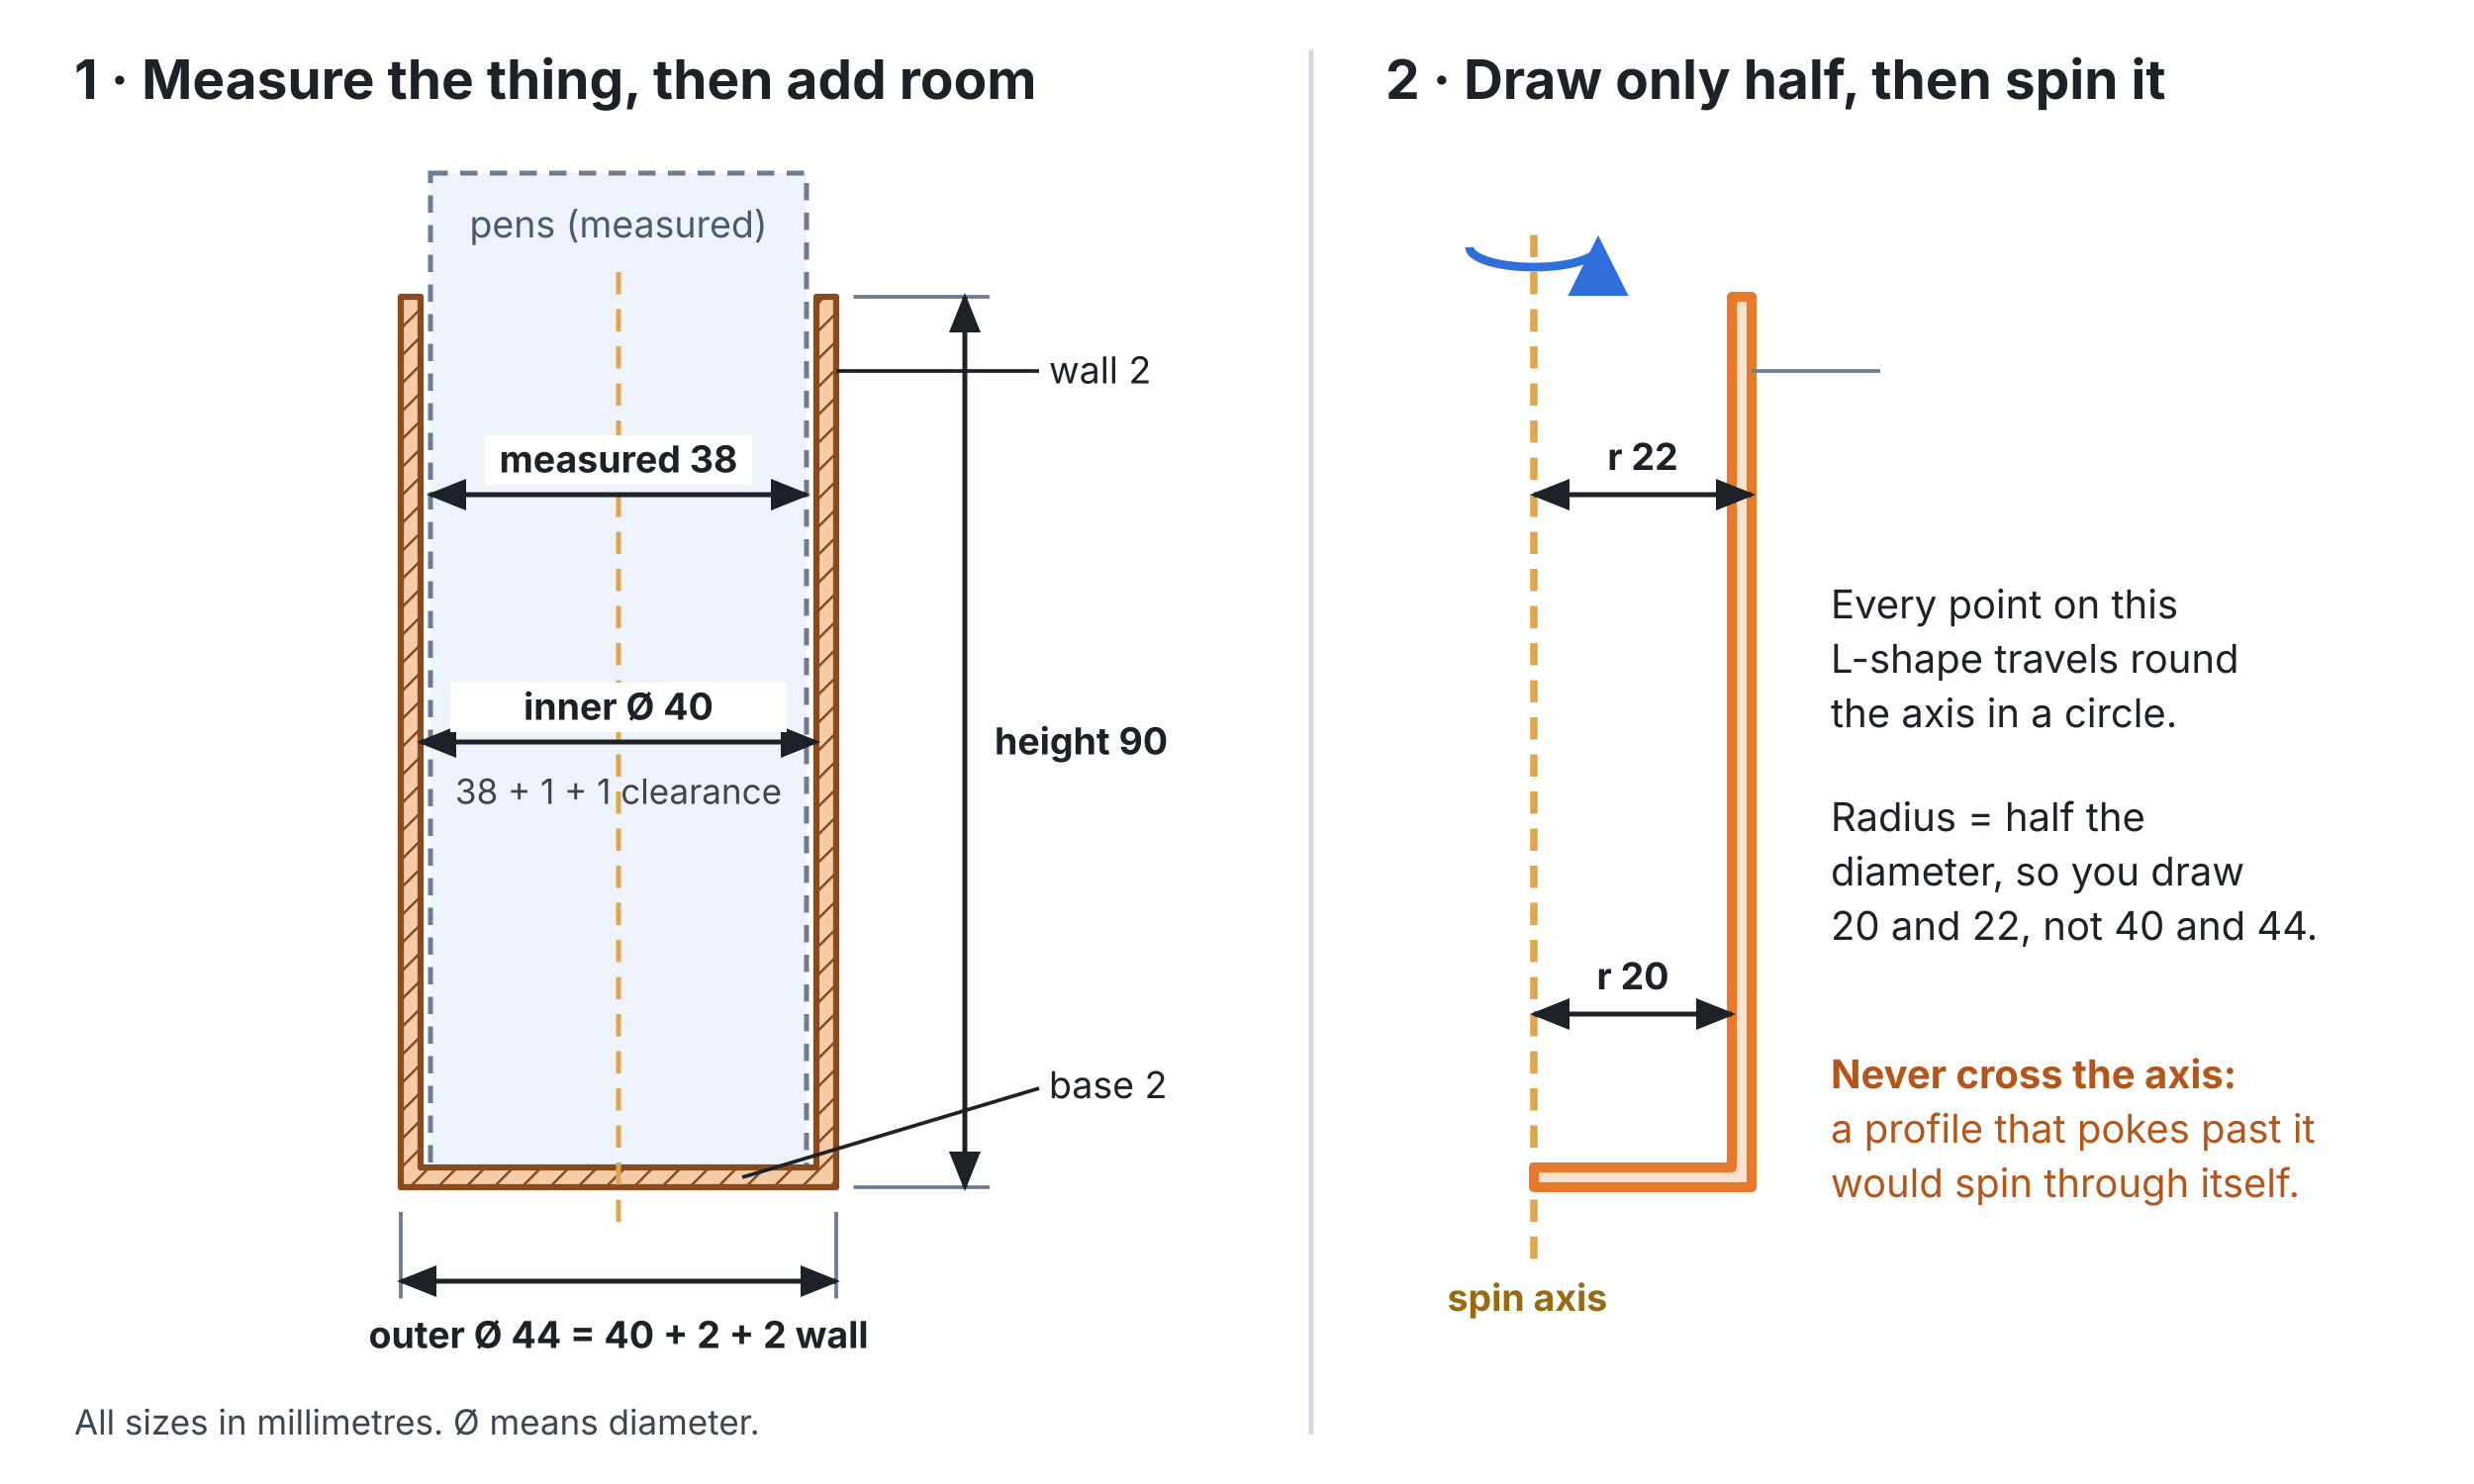
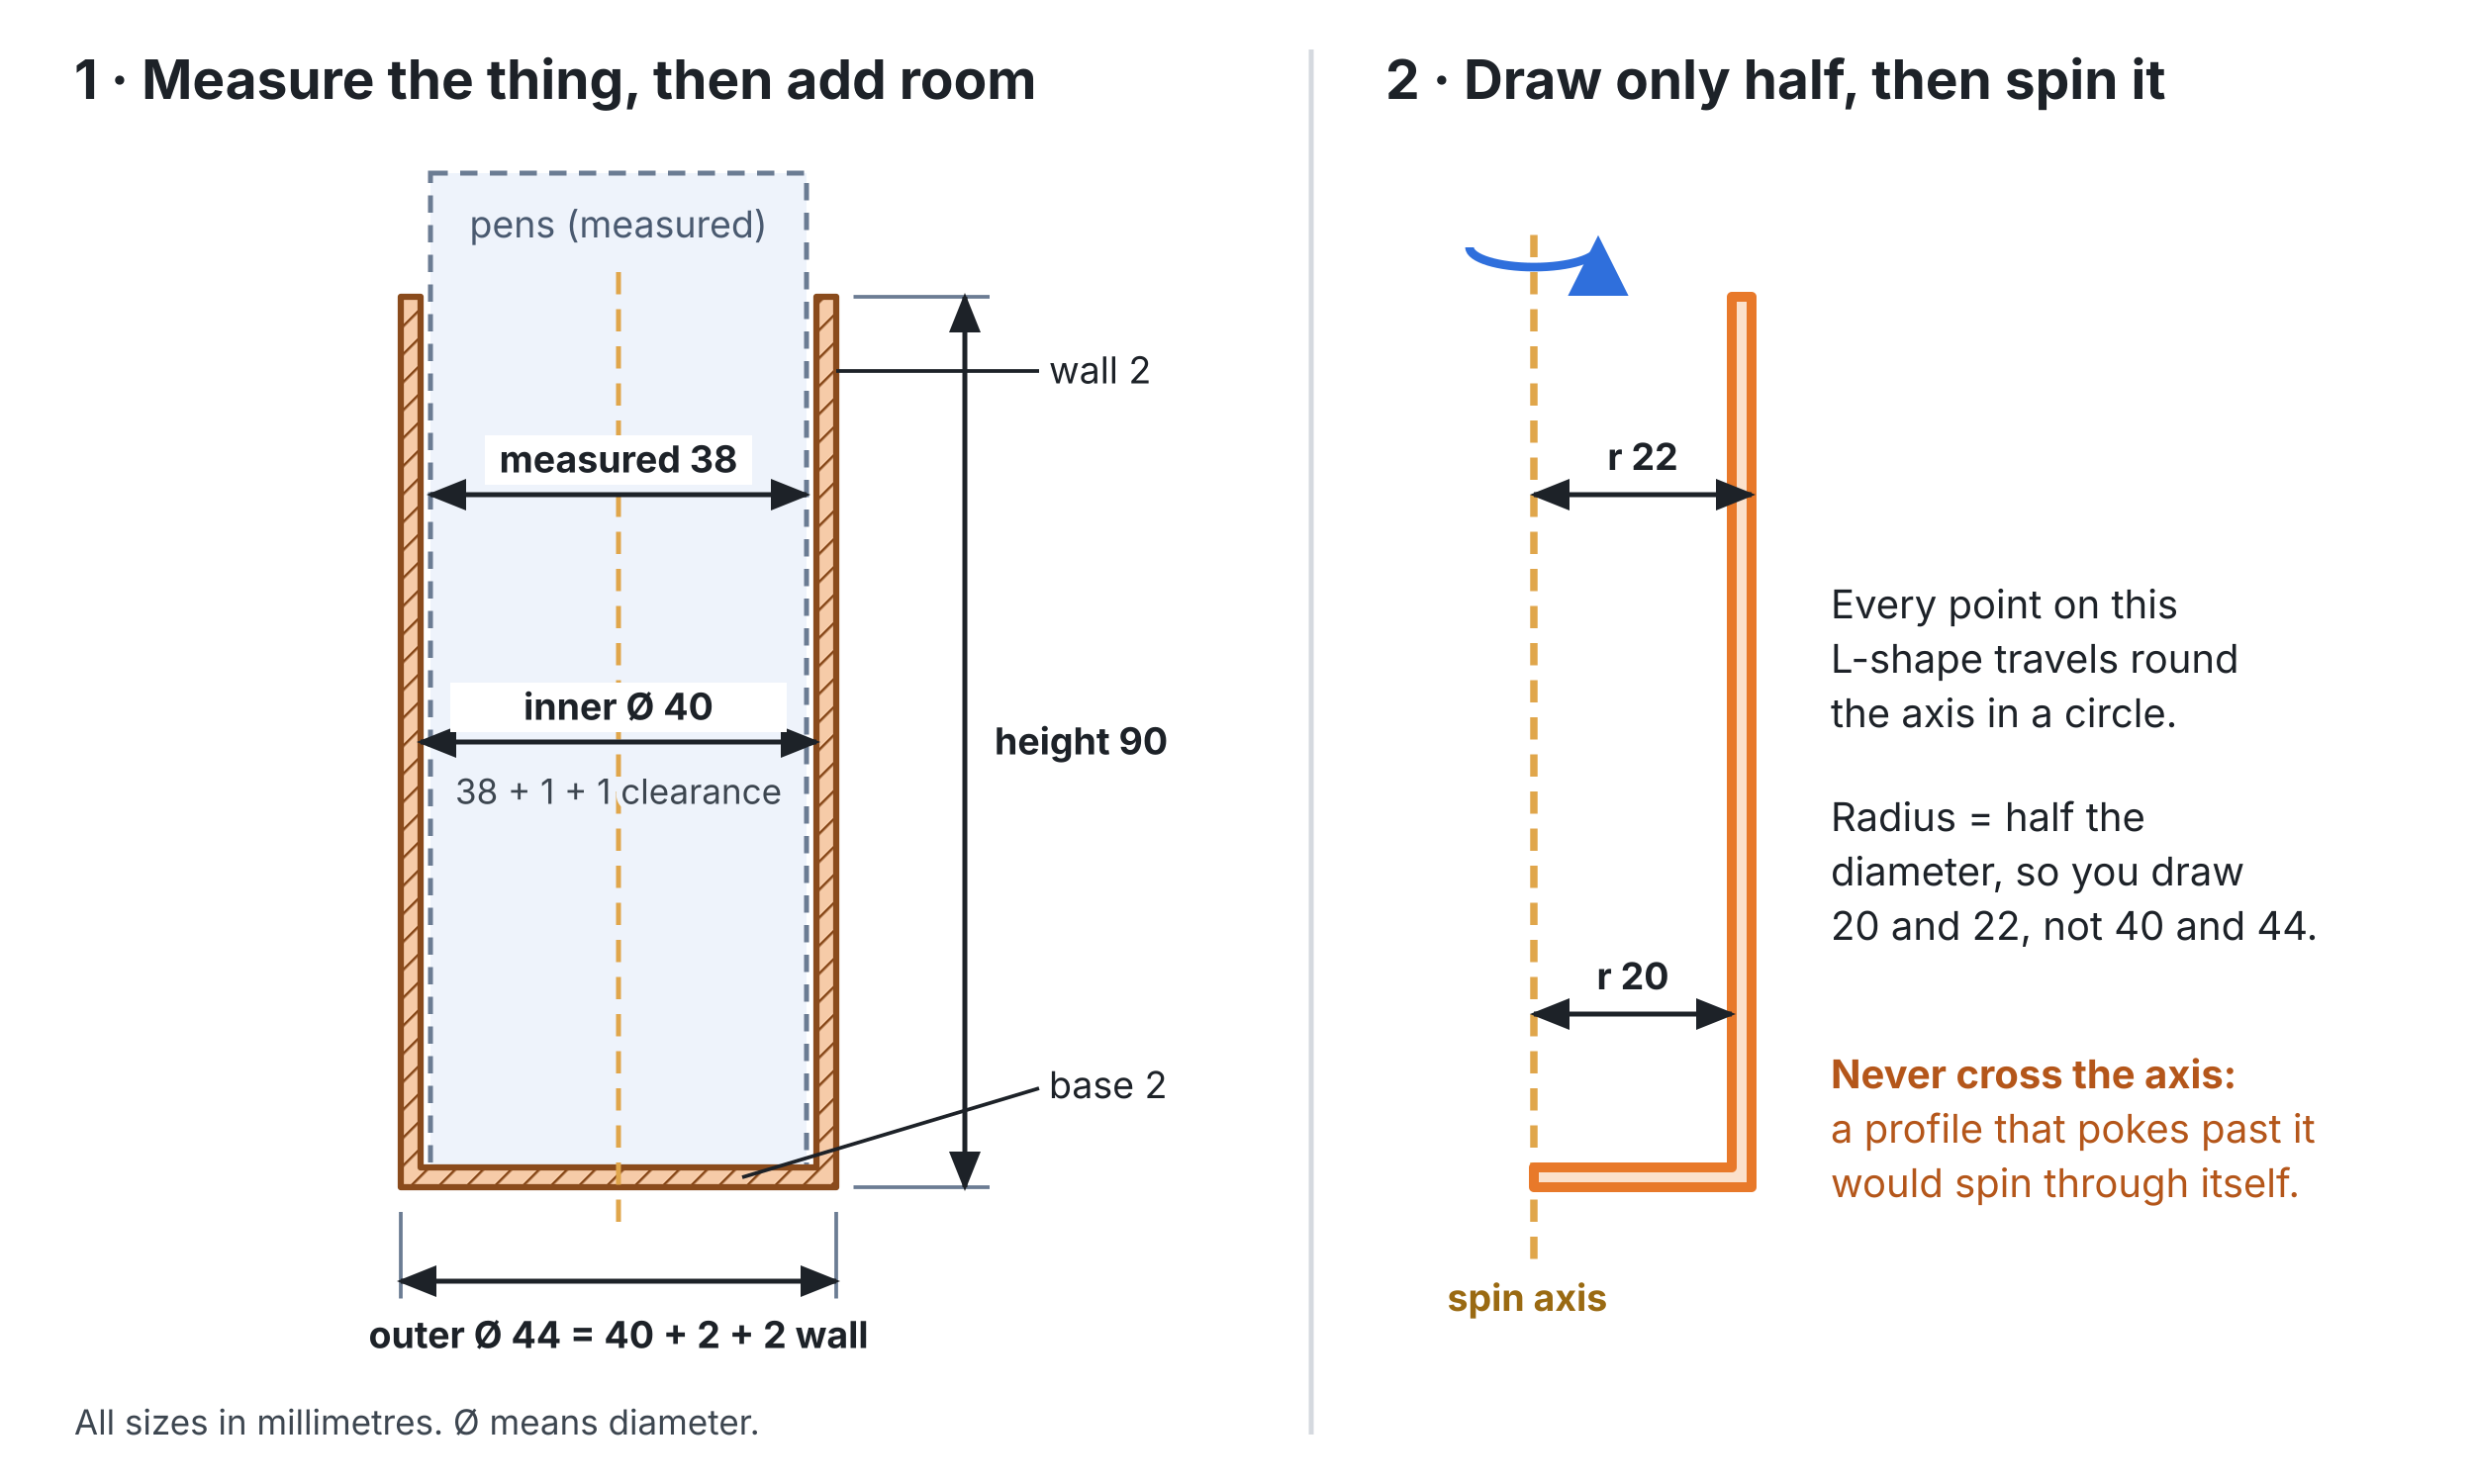
<svg xmlns="http://www.w3.org/2000/svg" viewBox="0 0 1000 600" width="1000" height="600" role="img" aria-labelledby="t d" font-family="system-ui, -apple-system, 'Segoe UI', sans-serif">
  <defs>
    <pattern id="hatch" width="8" height="8" patternUnits="userSpaceOnUse" patternTransform="rotate(45)">
      <rect width="8" height="8" fill="#f6cba8" />
      <line x1="0" y1="0" x2="0" y2="8" stroke="#8a4b1c" stroke-width="2" />
    </pattern>
    <marker id="a" viewBox="0 0 10 10" refX="9" refY="5" markerWidth="8" markerHeight="8" orient="auto-start-reverse">
      <path d="M0,1 L10,5 L0,9 z" fill="#1d2228" />
    </marker>
    <marker id="b" viewBox="0 0 10 10" refX="8" refY="5" markerWidth="7" markerHeight="7" orient="auto-start-reverse">
      <path d="M0,0 L10,5 L0,10 z" fill="#2f6fdc" />
    </marker>
  </defs>
  <rect width="1000" height="600" fill="#ffffff" />
  <text x="30" y="40" font-size="22" font-weight="700" fill="#1d2228">1 · Measure the thing, then add room</text>
  <text x="560" y="40" font-size="22" font-weight="700" fill="#1d2228">2 · Draw only half, then spin it</text>
  <line x1="530" y1="20" x2="530" y2="580" stroke="#d5d9df" stroke-width="2" />
  <rect x="174" y="70" width="152" height="402" fill="#eef3fb" stroke="#6b7c93" stroke-width="2" stroke-dasharray="7 5" />
  <text x="250" y="96" font-size="15" fill="#4a5a70" text-anchor="middle">pens (measured)</text>
  <path d="M162,120 L170,120 L170,472 L330,472 L330,120 L338,120 L338,480 L162,480 Z" fill="url(#hatch)" stroke="#8a4b1c" stroke-width="2.5" stroke-linejoin="round" />
  <line x1="250" y1="110" x2="250" y2="500" stroke="#e0a64b" stroke-width="2" stroke-dasharray="9 6" />
  <line x1="174" y1="200" x2="326" y2="200" stroke="#1d2228" stroke-width="2" marker-start="url(#a)" marker-end="url(#a)" />
  <rect x="196" y="176" width="108" height="20" fill="#ffffff" />
  <text x="250" y="191" font-size="15" text-anchor="middle" fill="#1d2228" font-weight="700">measured 38</text>
  <line x1="170" y1="300" x2="330" y2="300" stroke="#1d2228" stroke-width="2" marker-start="url(#a)" marker-end="url(#a)" />
  <rect x="182" y="276" width="136" height="20" fill="#ffffff" />
  <text x="250" y="291" font-size="15" text-anchor="middle" fill="#1d2228" font-weight="700">inner Ø 40</text>
-   <text x="250" y="325" font-size="14" text-anchor="middle" fill="#3d4650">38 + 1 + 1 clearance</text>
+   <text x="250" y="325" font-size="14" text-anchor="middle" fill="#3d4650" stroke="#eef3fb" stroke-width="5" paint-order="stroke">38 + 1 + 1 clearance</text>
  <line x1="162" y1="490" x2="162" y2="525" stroke="#6b7c93" stroke-width="1.5" />
  <line x1="338" y1="490" x2="338" y2="525" stroke="#6b7c93" stroke-width="1.5" />
  <line x1="162" y1="518" x2="338" y2="518" stroke="#1d2228" stroke-width="2" marker-start="url(#a)" marker-end="url(#a)" />
  <text x="250" y="545" font-size="15" text-anchor="middle" fill="#1d2228" font-weight="700">outer Ø 44 = 40 + 2 + 2 wall</text>
  <line x1="345" y1="120" x2="400" y2="120" stroke="#6b7c93" stroke-width="1.5" />
  <line x1="345" y1="480" x2="400" y2="480" stroke="#6b7c93" stroke-width="1.5" />
  <line x1="390" y1="120" x2="390" y2="480" stroke="#1d2228" stroke-width="2" marker-start="url(#a)" marker-end="url(#a)" />
  <text x="402" y="305" font-size="15" fill="#1d2228" font-weight="700">height 90</text>
  <line x1="338" y1="150" x2="420" y2="150" stroke="#1d2228" stroke-width="1.5" />
  <text x="424" y="155" font-size="15" fill="#1d2228">wall 2</text>
  <line x1="300" y1="476" x2="420" y2="440" stroke="#1d2228" stroke-width="1.5" />
  <text x="424" y="444" font-size="15" fill="#1d2228">base 2</text>
  <text x="30" y="580" font-size="14" fill="#3d4650">All sizes in millimetres. Ø means diameter.</text>
  <line x1="620" y1="95" x2="620" y2="510" stroke="#e0a64b" stroke-width="3" stroke-dasharray="9 6" />
  <text x="585" y="530" font-size="15" fill="#9a6a12" font-weight="700">spin axis</text>
  <path d="M594,100 A26,8 0 1 0 646,100" fill="none" stroke="#2f6fdc" stroke-width="3.5" marker-end="url(#b)" />
  <path d="M620,480 L708,480 L708,120 L700,120 L700,472 L620,472 Z" fill="#fbe1cc" stroke="#e8792a" stroke-width="4" stroke-linejoin="round" />
  <line x1="620" y1="410" x2="700" y2="410" stroke="#1d2228" stroke-width="2" marker-start="url(#a)" marker-end="url(#a)" />
  <text x="660" y="400" font-size="15" text-anchor="middle" fill="#1d2228" font-weight="700">r 20</text>
-   <line x1="708" y1="150" x2="760" y2="150" stroke="#6b7c93" stroke-width="1.5" />
  <line x1="620" y1="200" x2="708" y2="200" stroke="#1d2228" stroke-width="2" marker-start="url(#a)" marker-end="url(#a)" />
  <text x="664" y="190" font-size="15" text-anchor="middle" fill="#1d2228" font-weight="700">r 22</text>
  <text x="740" y="250" font-size="16" fill="#1d2228">Every point on this</text>
  <text x="740" y="272" font-size="16" fill="#1d2228">L-shape travels round</text>
  <text x="740" y="294" font-size="16" fill="#1d2228">the axis in a circle.</text>
  <text x="740" y="336" font-size="16" fill="#1d2228">Radius = half the</text>
  <text x="740" y="358" font-size="16" fill="#1d2228">diameter, so you draw</text>
  <text x="740" y="380" font-size="16" fill="#1d2228">20 and 22, not 40 and 44.</text>
  <text x="740" y="440" font-size="16" fill="#b4561a" font-weight="700">Never cross the axis:</text>
  <text x="740" y="462" font-size="16" fill="#b4561a">a profile that pokes past it</text>
  <text x="740" y="484" font-size="16" fill="#b4561a">would spin through itself.</text>
</svg>
